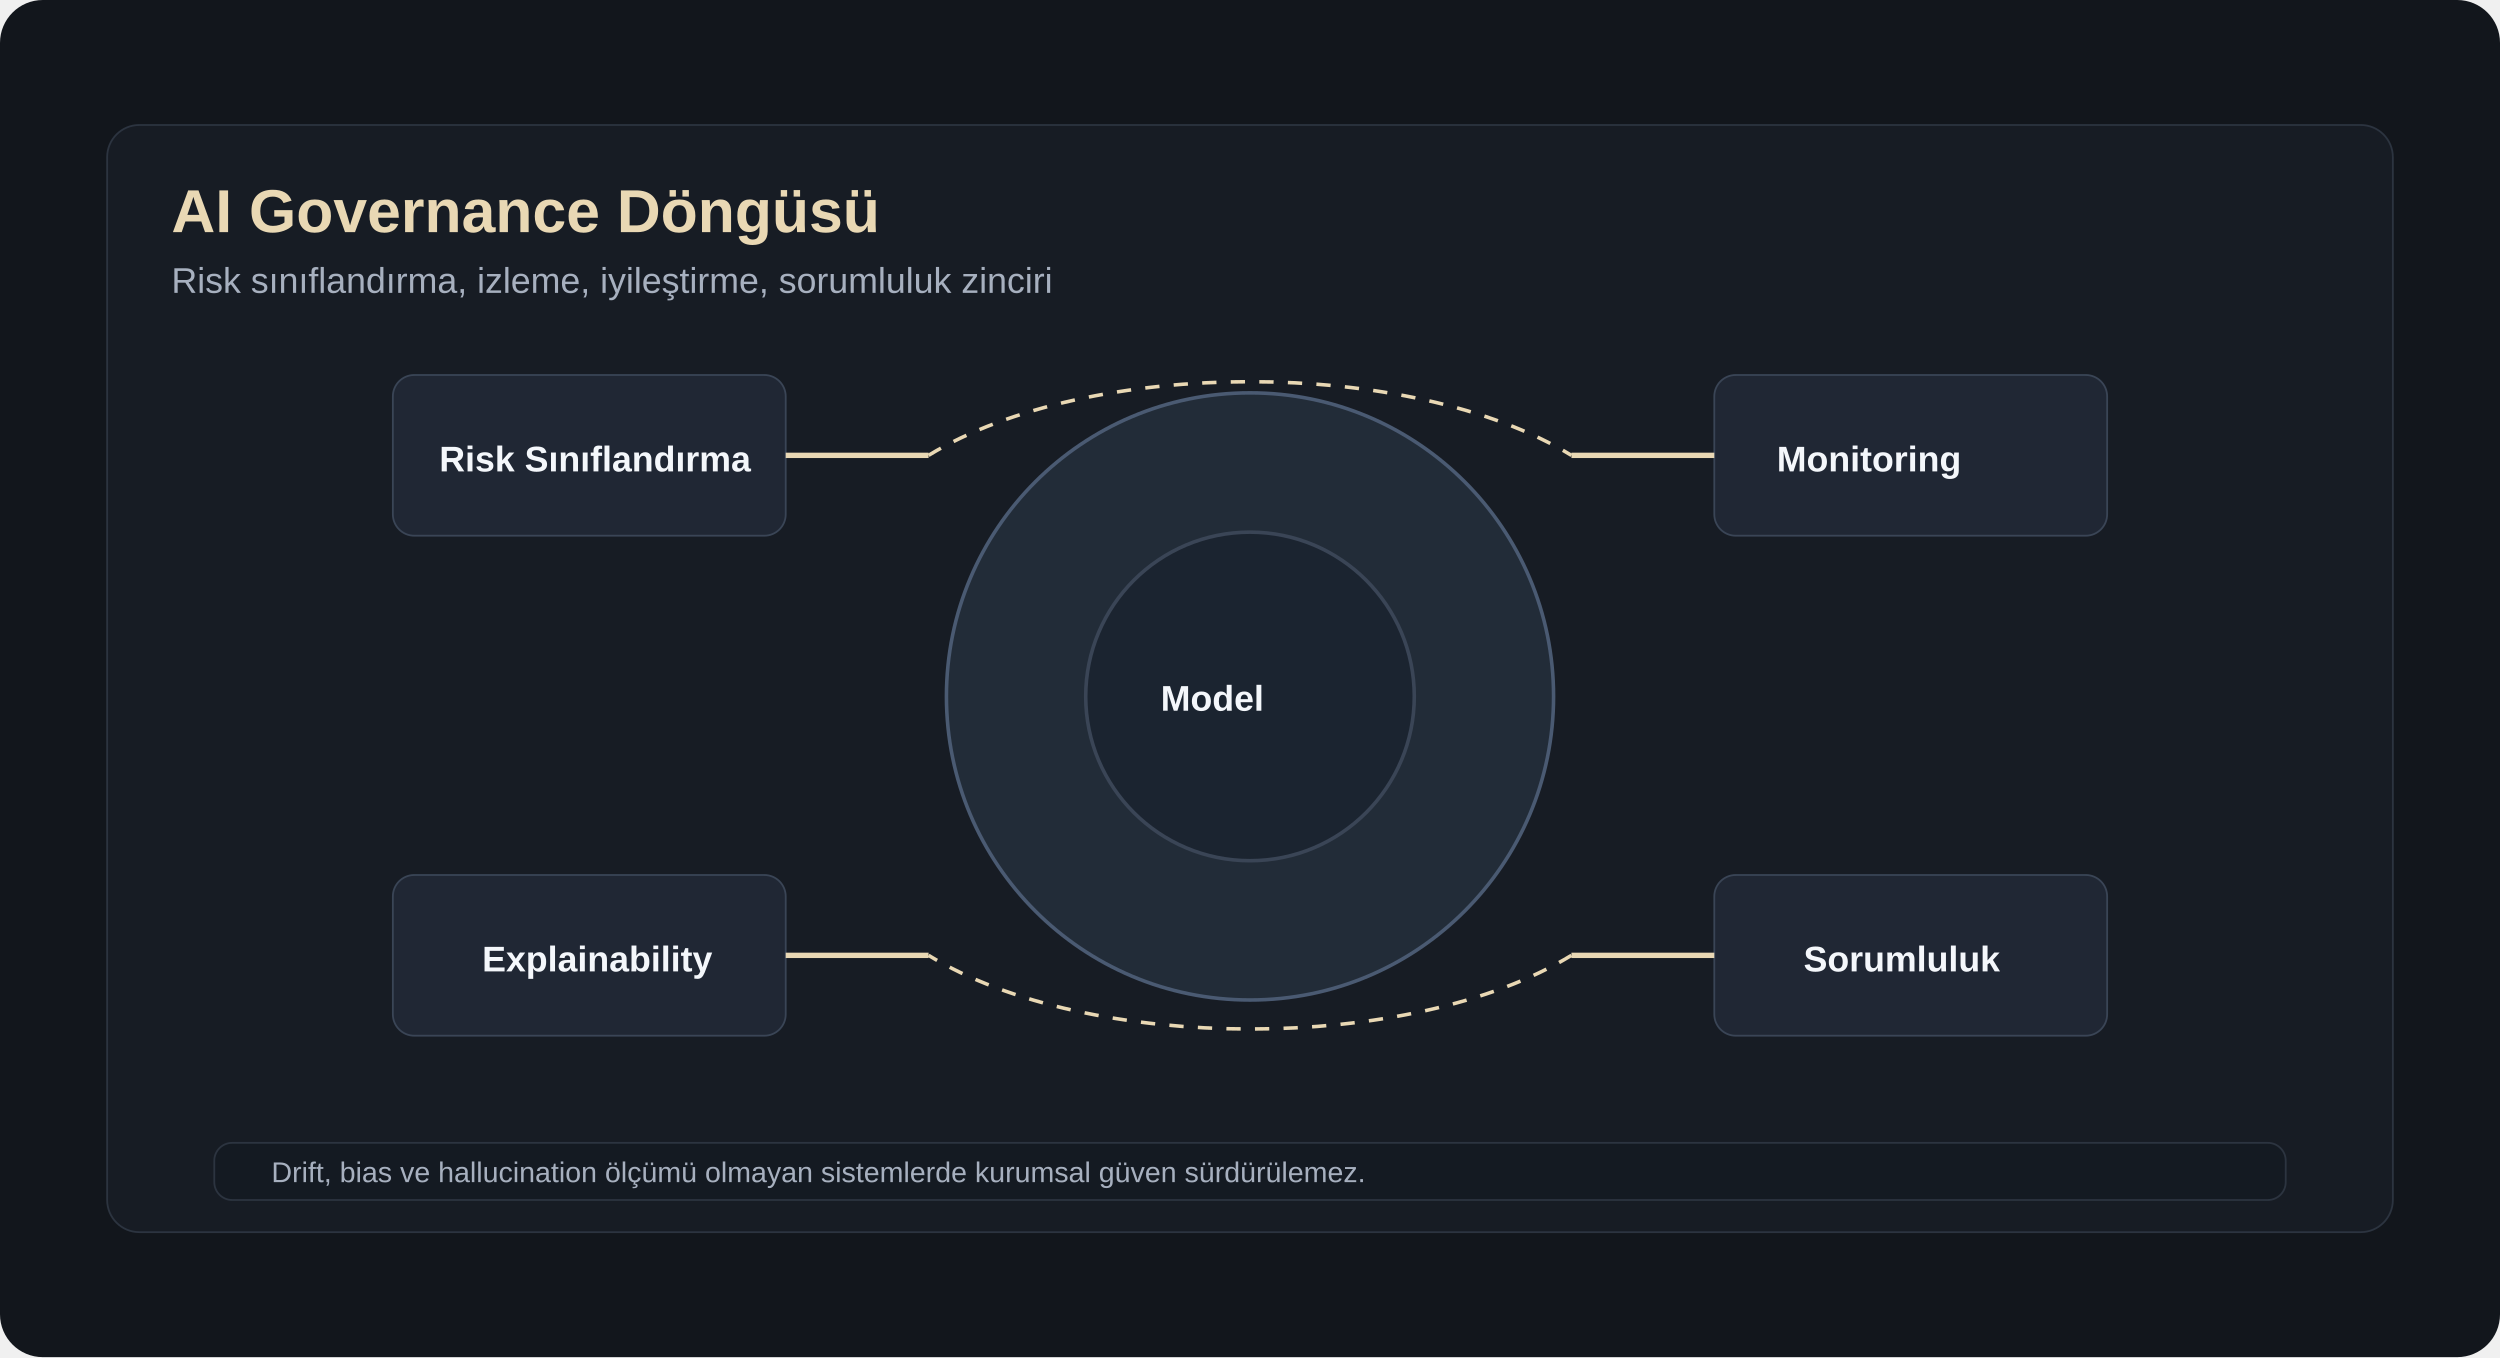
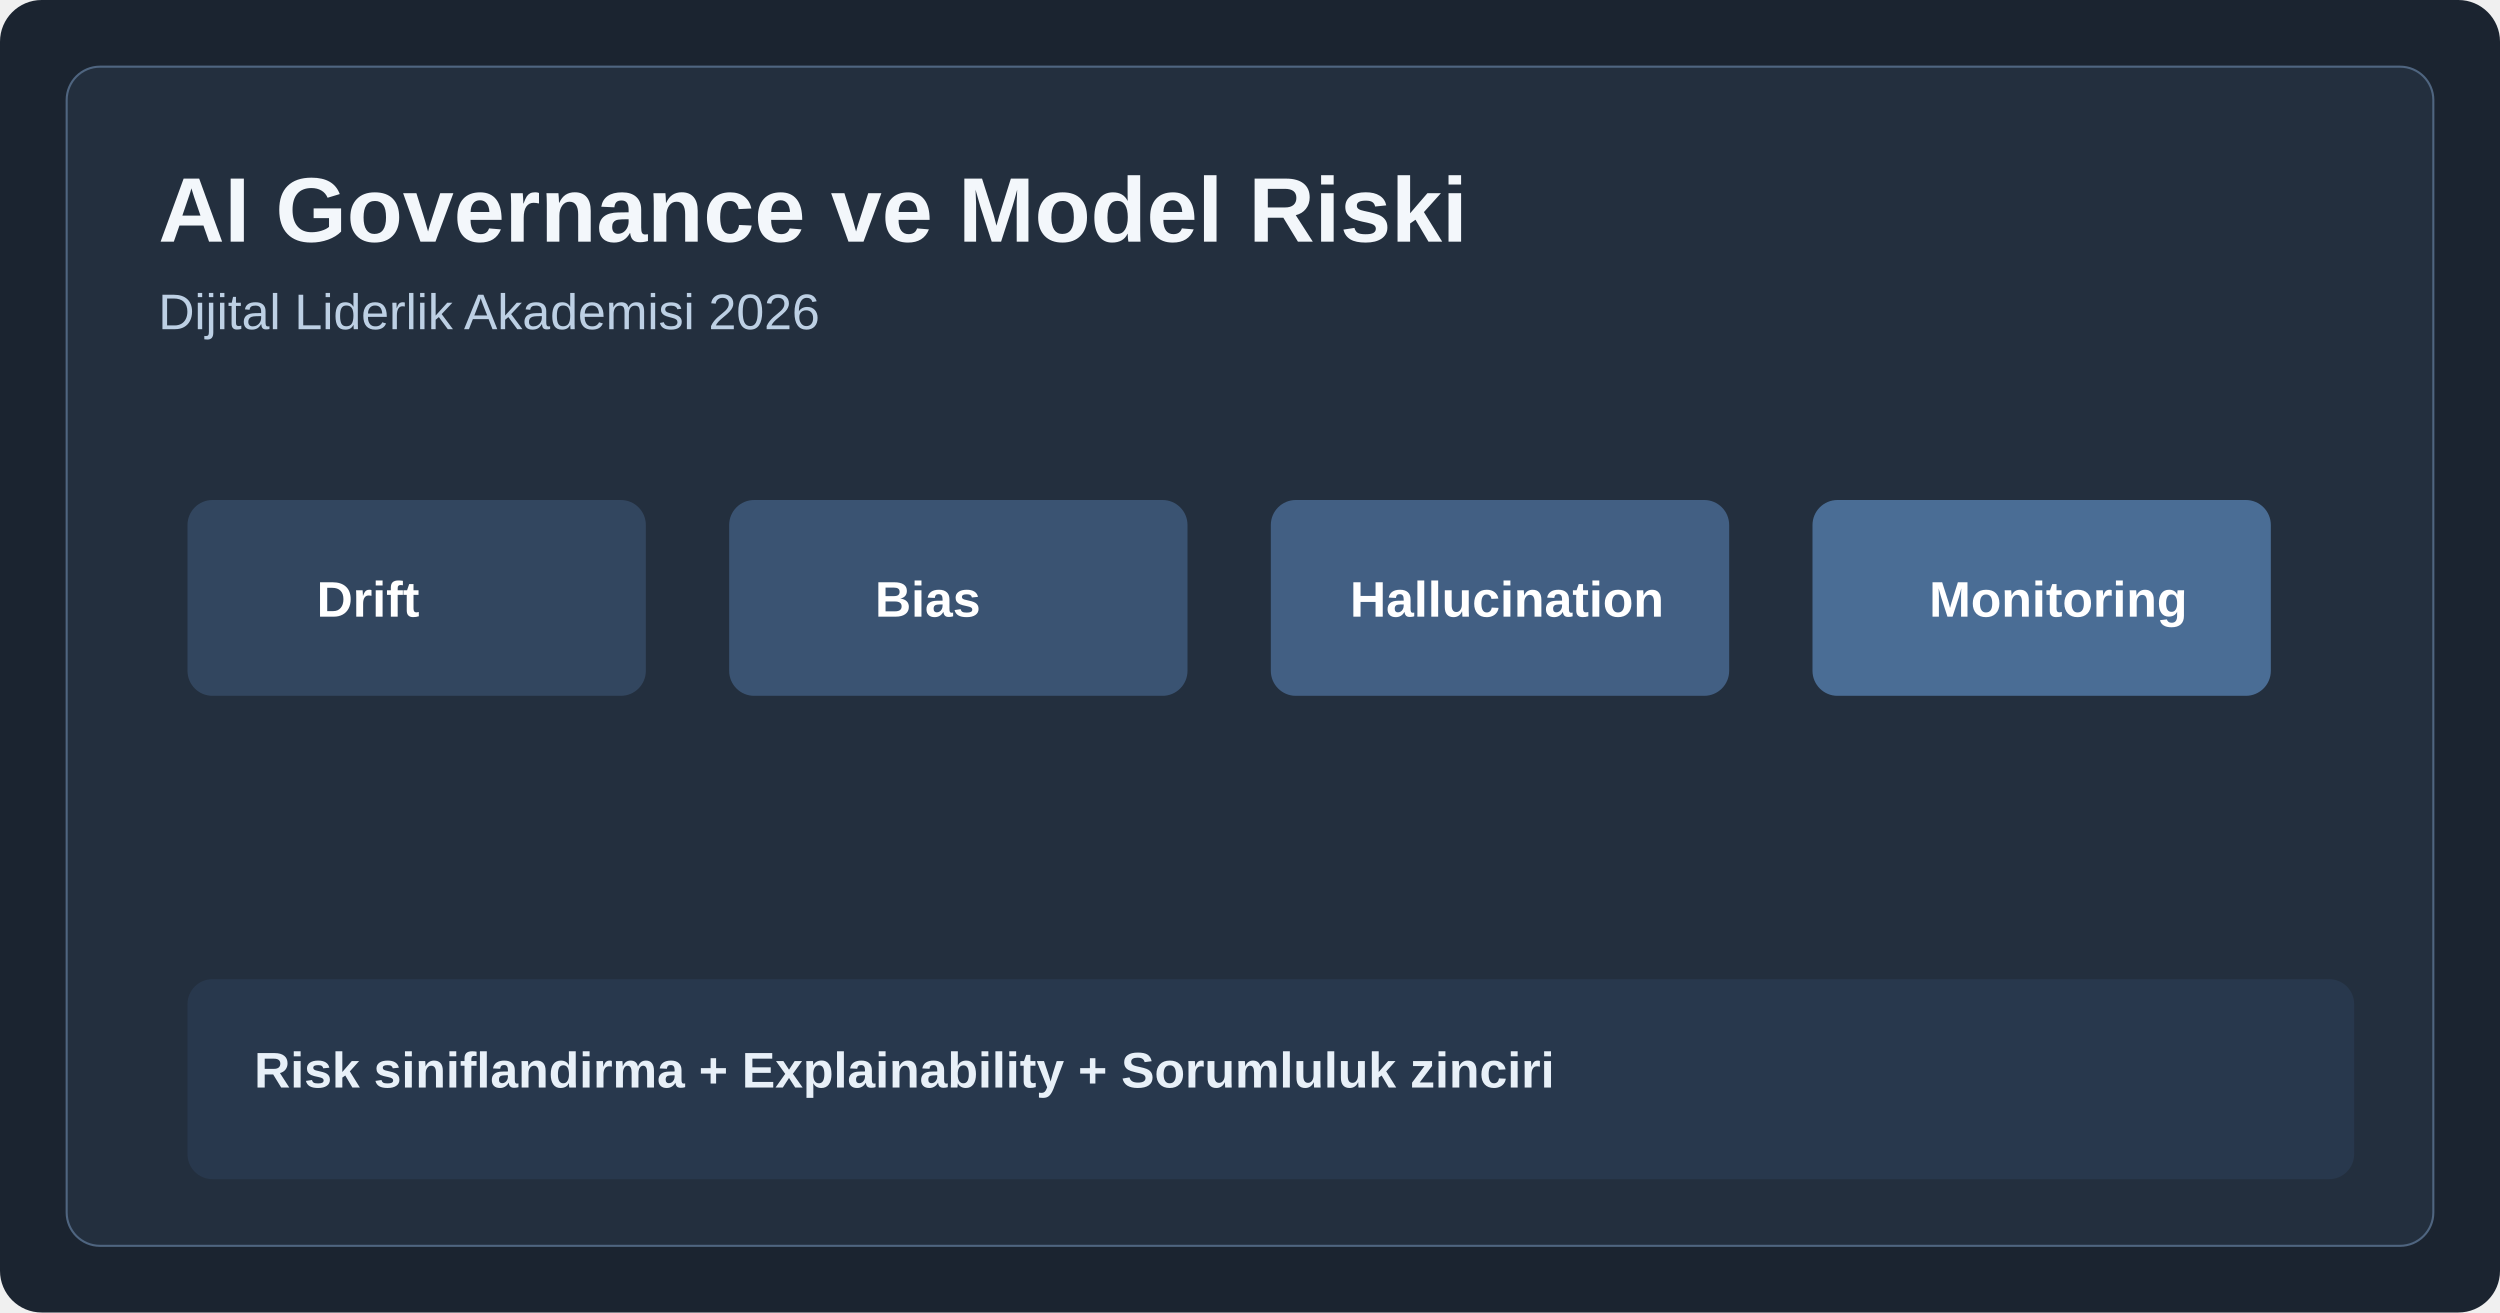
- <svg xmlns="http://www.w3.org/2000/svg" width="1400" height="760" viewBox="0 0 1400 760" fill="none">
-   <rect width="1400" height="760" rx="24" fill="#12161C" />
-   <rect x="60" y="70" width="1280" height="620" rx="18" fill="#171C24" stroke="#2C3440" />
-   <text x="96" y="130" fill="#E9D8B4" font-family="Manrope, Arial, sans-serif" font-size="34" font-weight="700">AI Governance Döngüsü</text>
-   <text x="96" y="164" fill="#A7B0BF" font-family="Manrope, Arial, sans-serif" font-size="20">Risk sınıflandırma, izleme, iyileştirme, sorumluluk zinciri</text>
-   <circle cx="700" cy="390" r="170" fill="#222C38" stroke="#4A5A72" stroke-width="2" />
-   <circle cx="700" cy="390" r="92" fill="#1B2430" stroke="#3A4556" stroke-width="2" />
-   <text x="650" y="398" fill="#F4F7FB" font-family="Manrope, Arial, sans-serif" font-size="20" font-weight="700">Model</text>
-   <rect x="220" y="210" width="220" height="90" rx="12" fill="#202734" stroke="#3A4556" />
-   <text x="246" y="264" fill="#F4F7FB" font-family="Manrope, Arial, sans-serif" font-size="20" font-weight="600">Risk Sınıflandırma</text>
-   <rect x="960" y="210" width="220" height="90" rx="12" fill="#202734" stroke="#3A4556" />
-   <text x="995" y="264" fill="#F4F7FB" font-family="Manrope, Arial, sans-serif" font-size="20" font-weight="600">Monitoring</text>
-   <rect x="220" y="490" width="220" height="90" rx="12" fill="#202734" stroke="#3A4556" />
-   <text x="270" y="544" fill="#F4F7FB" font-family="Manrope, Arial, sans-serif" font-size="20" font-weight="600">Explainability</text>
-   <rect x="960" y="490" width="220" height="90" rx="12" fill="#202734" stroke="#3A4556" />
-   <text x="1010" y="544" fill="#F4F7FB" font-family="Manrope, Arial, sans-serif" font-size="20" font-weight="600">Sorumluluk</text>
-   <path d="M440 255H520" stroke="#E9D8B4" stroke-width="3" />
-   <path d="M880 255H960" stroke="#E9D8B4" stroke-width="3" />
-   <path d="M440 535H520" stroke="#E9D8B4" stroke-width="3" />
-   <path d="M880 535H960" stroke="#E9D8B4" stroke-width="3" />
-   <path d="M520 255C610 200 790 200 880 255" stroke="#E9D8B4" stroke-width="2" stroke-dasharray="8 8" />
-   <path d="M880 535C790 590 610 590 520 535" stroke="#E9D8B4" stroke-width="2" stroke-dasharray="8 8" />
-   <rect x="120" y="640" width="1160" height="32" rx="10" fill="#141A22" stroke="#2C3440" />
-   <text x="152" y="662" fill="#A7B0BF" font-family="Manrope, Arial, sans-serif" font-size="16">Drift, bias ve hallucination ölçümü olmayan sistemlerde kurumsal güven sürdürülemez.</text>
+ <svg xmlns="http://www.w3.org/2000/svg" width="1200" height="630" viewBox="0 0 1200 630">
+   <rect width="1200" height="630" rx="20" fill="#1b2430" />
+   <rect x="32" y="32" width="1136" height="566" rx="16" fill="#232f3e" stroke="#4f6580" />
+   <text x="76" y="116" fill="#f3f7fb" font-size="44" font-family="Arial" font-weight="700">AI Governance ve Model Riski</text>
+   <text x="76" y="158" fill="#bdd0e4" font-size="24" font-family="Arial">Dijital Liderlik Akademisi 2026</text>
+   <rect x="90" y="240" width="220" height="94" rx="12" fill="#32465f" />
+   <text x="152" y="296" fill="#fff" font-size="24" font-family="Arial" font-weight="700">Drift</text>
+   <rect x="350" y="240" width="220" height="94" rx="12" fill="#3a5372" />
+   <text x="420" y="296" fill="#fff" font-size="24" font-family="Arial" font-weight="700">Bias</text>
+   <rect x="610" y="240" width="220" height="94" rx="12" fill="#425f83" />
+   <text x="648" y="296" fill="#fff" font-size="24" font-family="Arial" font-weight="700">Hallucination</text>
+   <rect x="870" y="240" width="220" height="94" rx="12" fill="#4a6d95" />
+   <text x="926" y="296" fill="#fff" font-size="24" font-family="Arial" font-weight="700">Monitoring</text>
+   <rect x="90" y="470" width="1040" height="96" rx="12" fill="#28384d" />
+   <text x="122" y="522" fill="#e8f0f8" font-size="24" font-family="Arial" font-weight="700">Risk siniflandirma + Explainability + Sorumluluk zinciri</text>
</svg>
